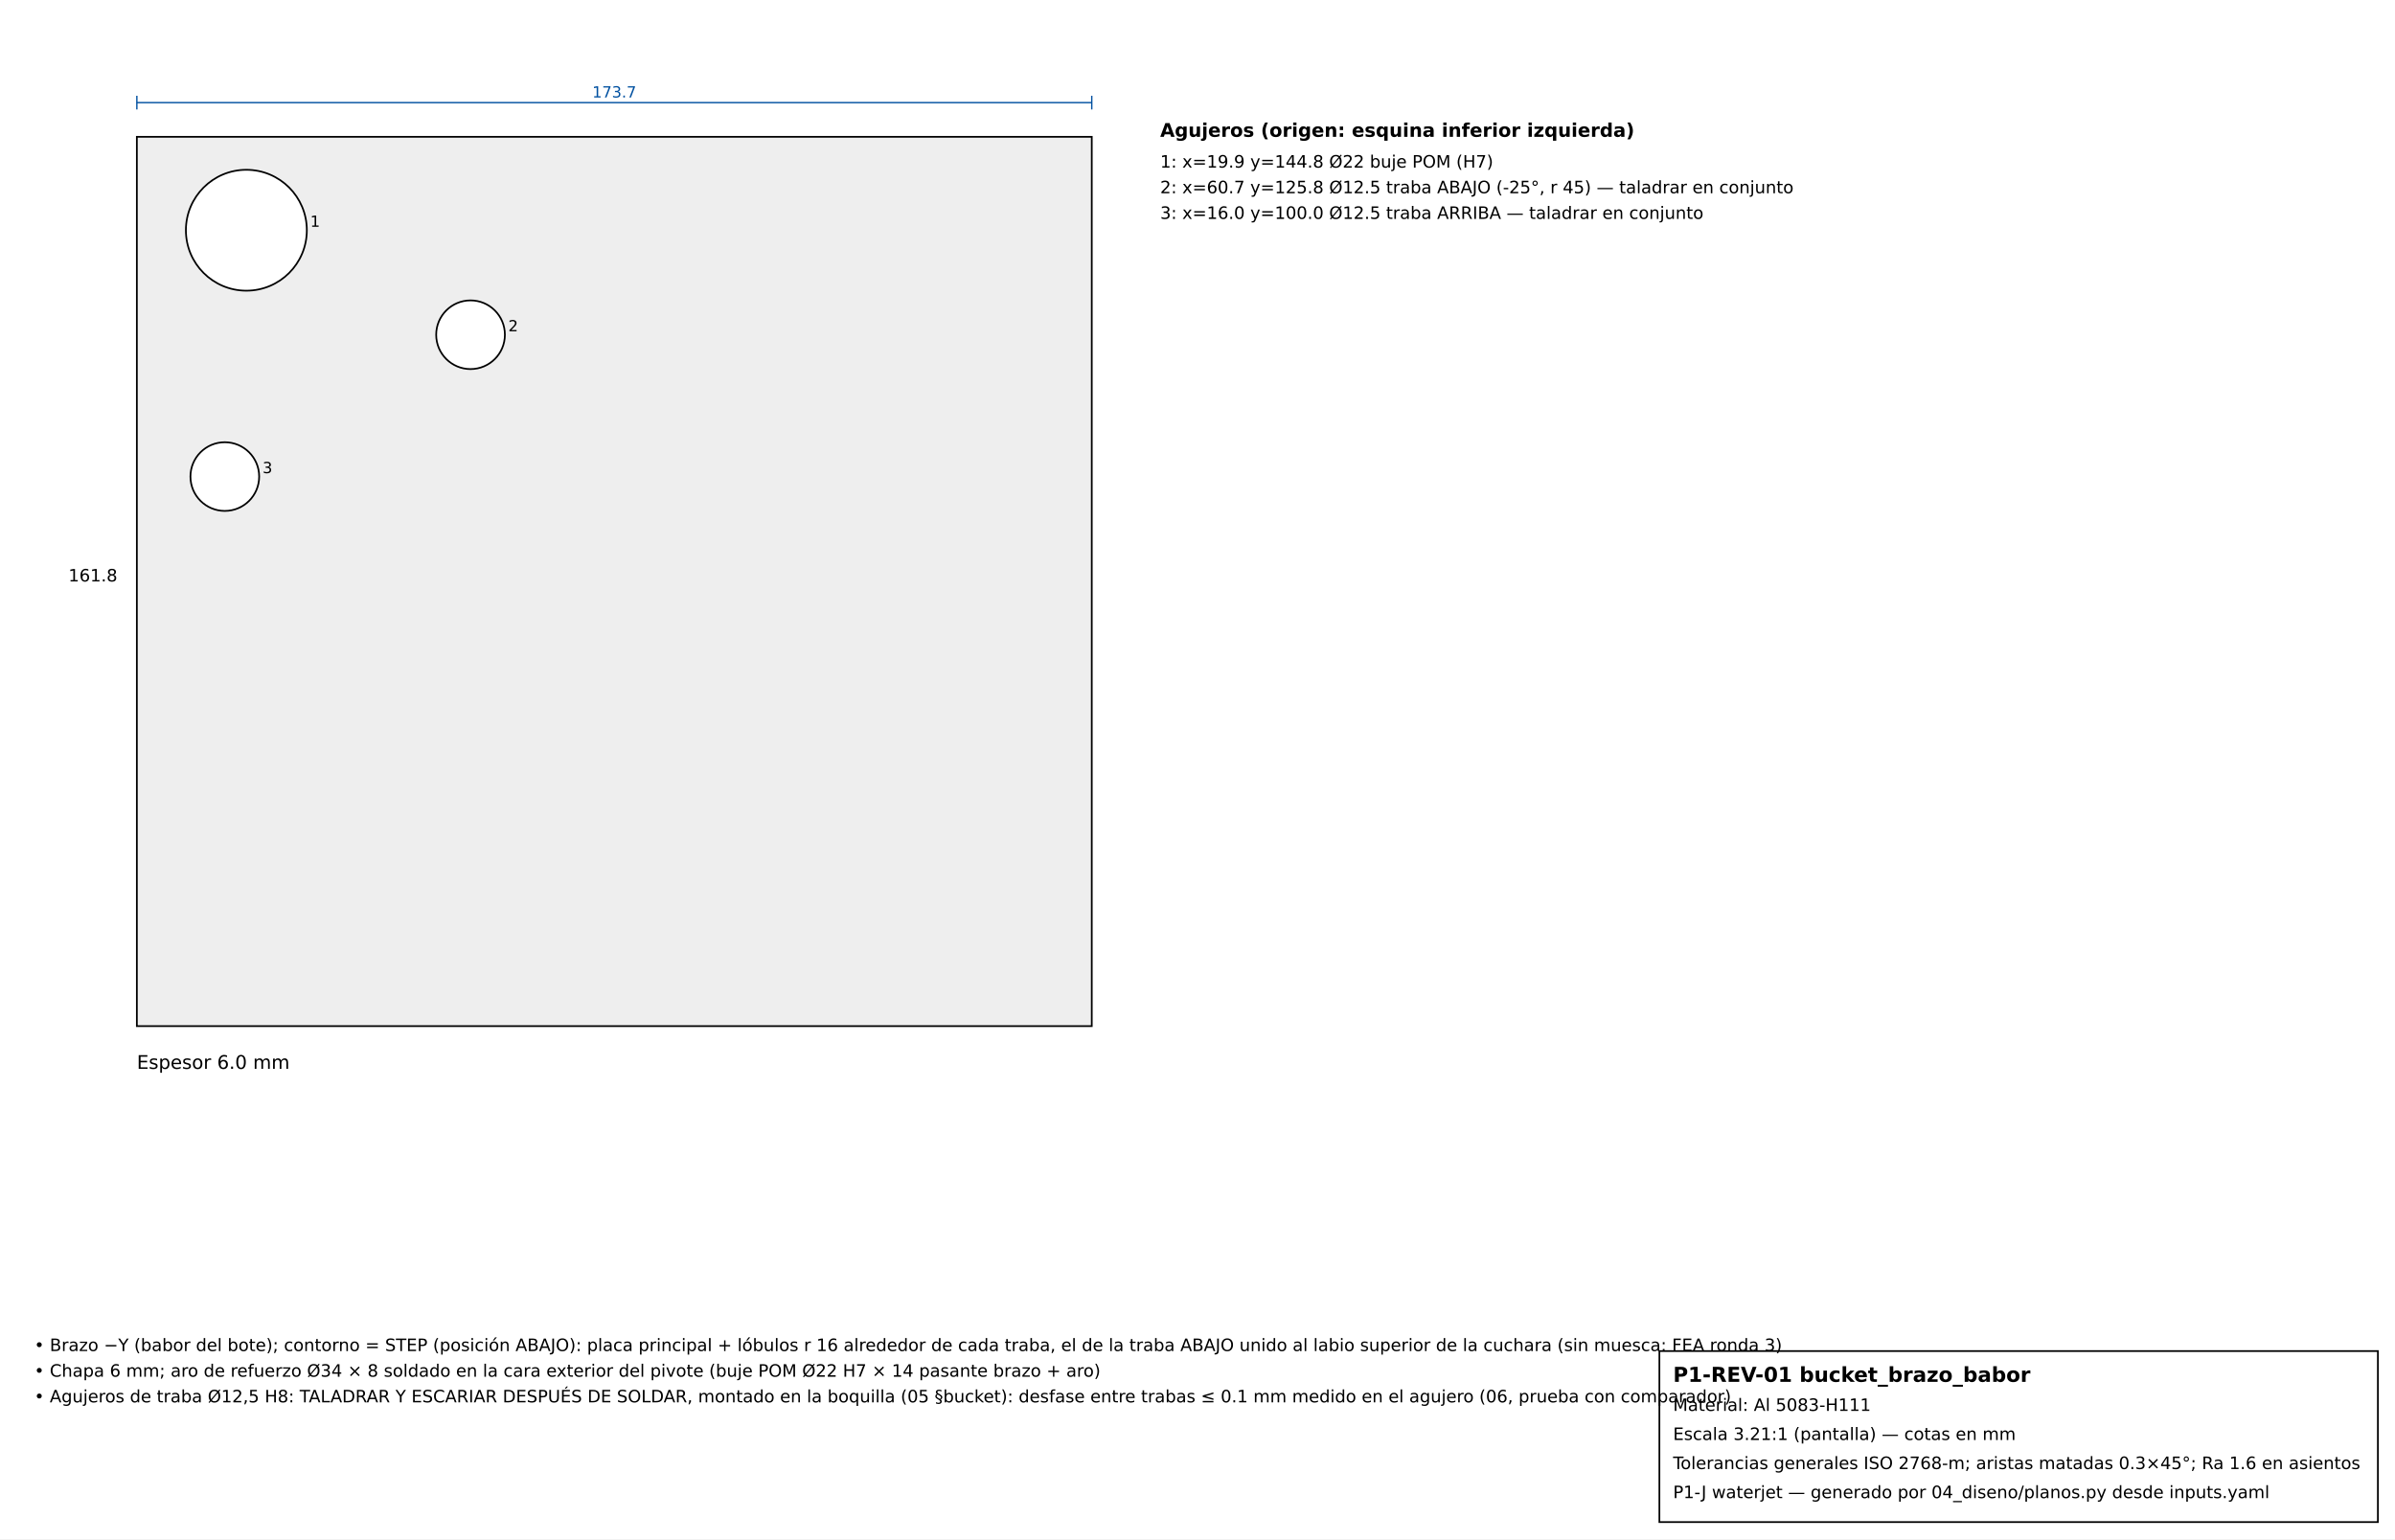
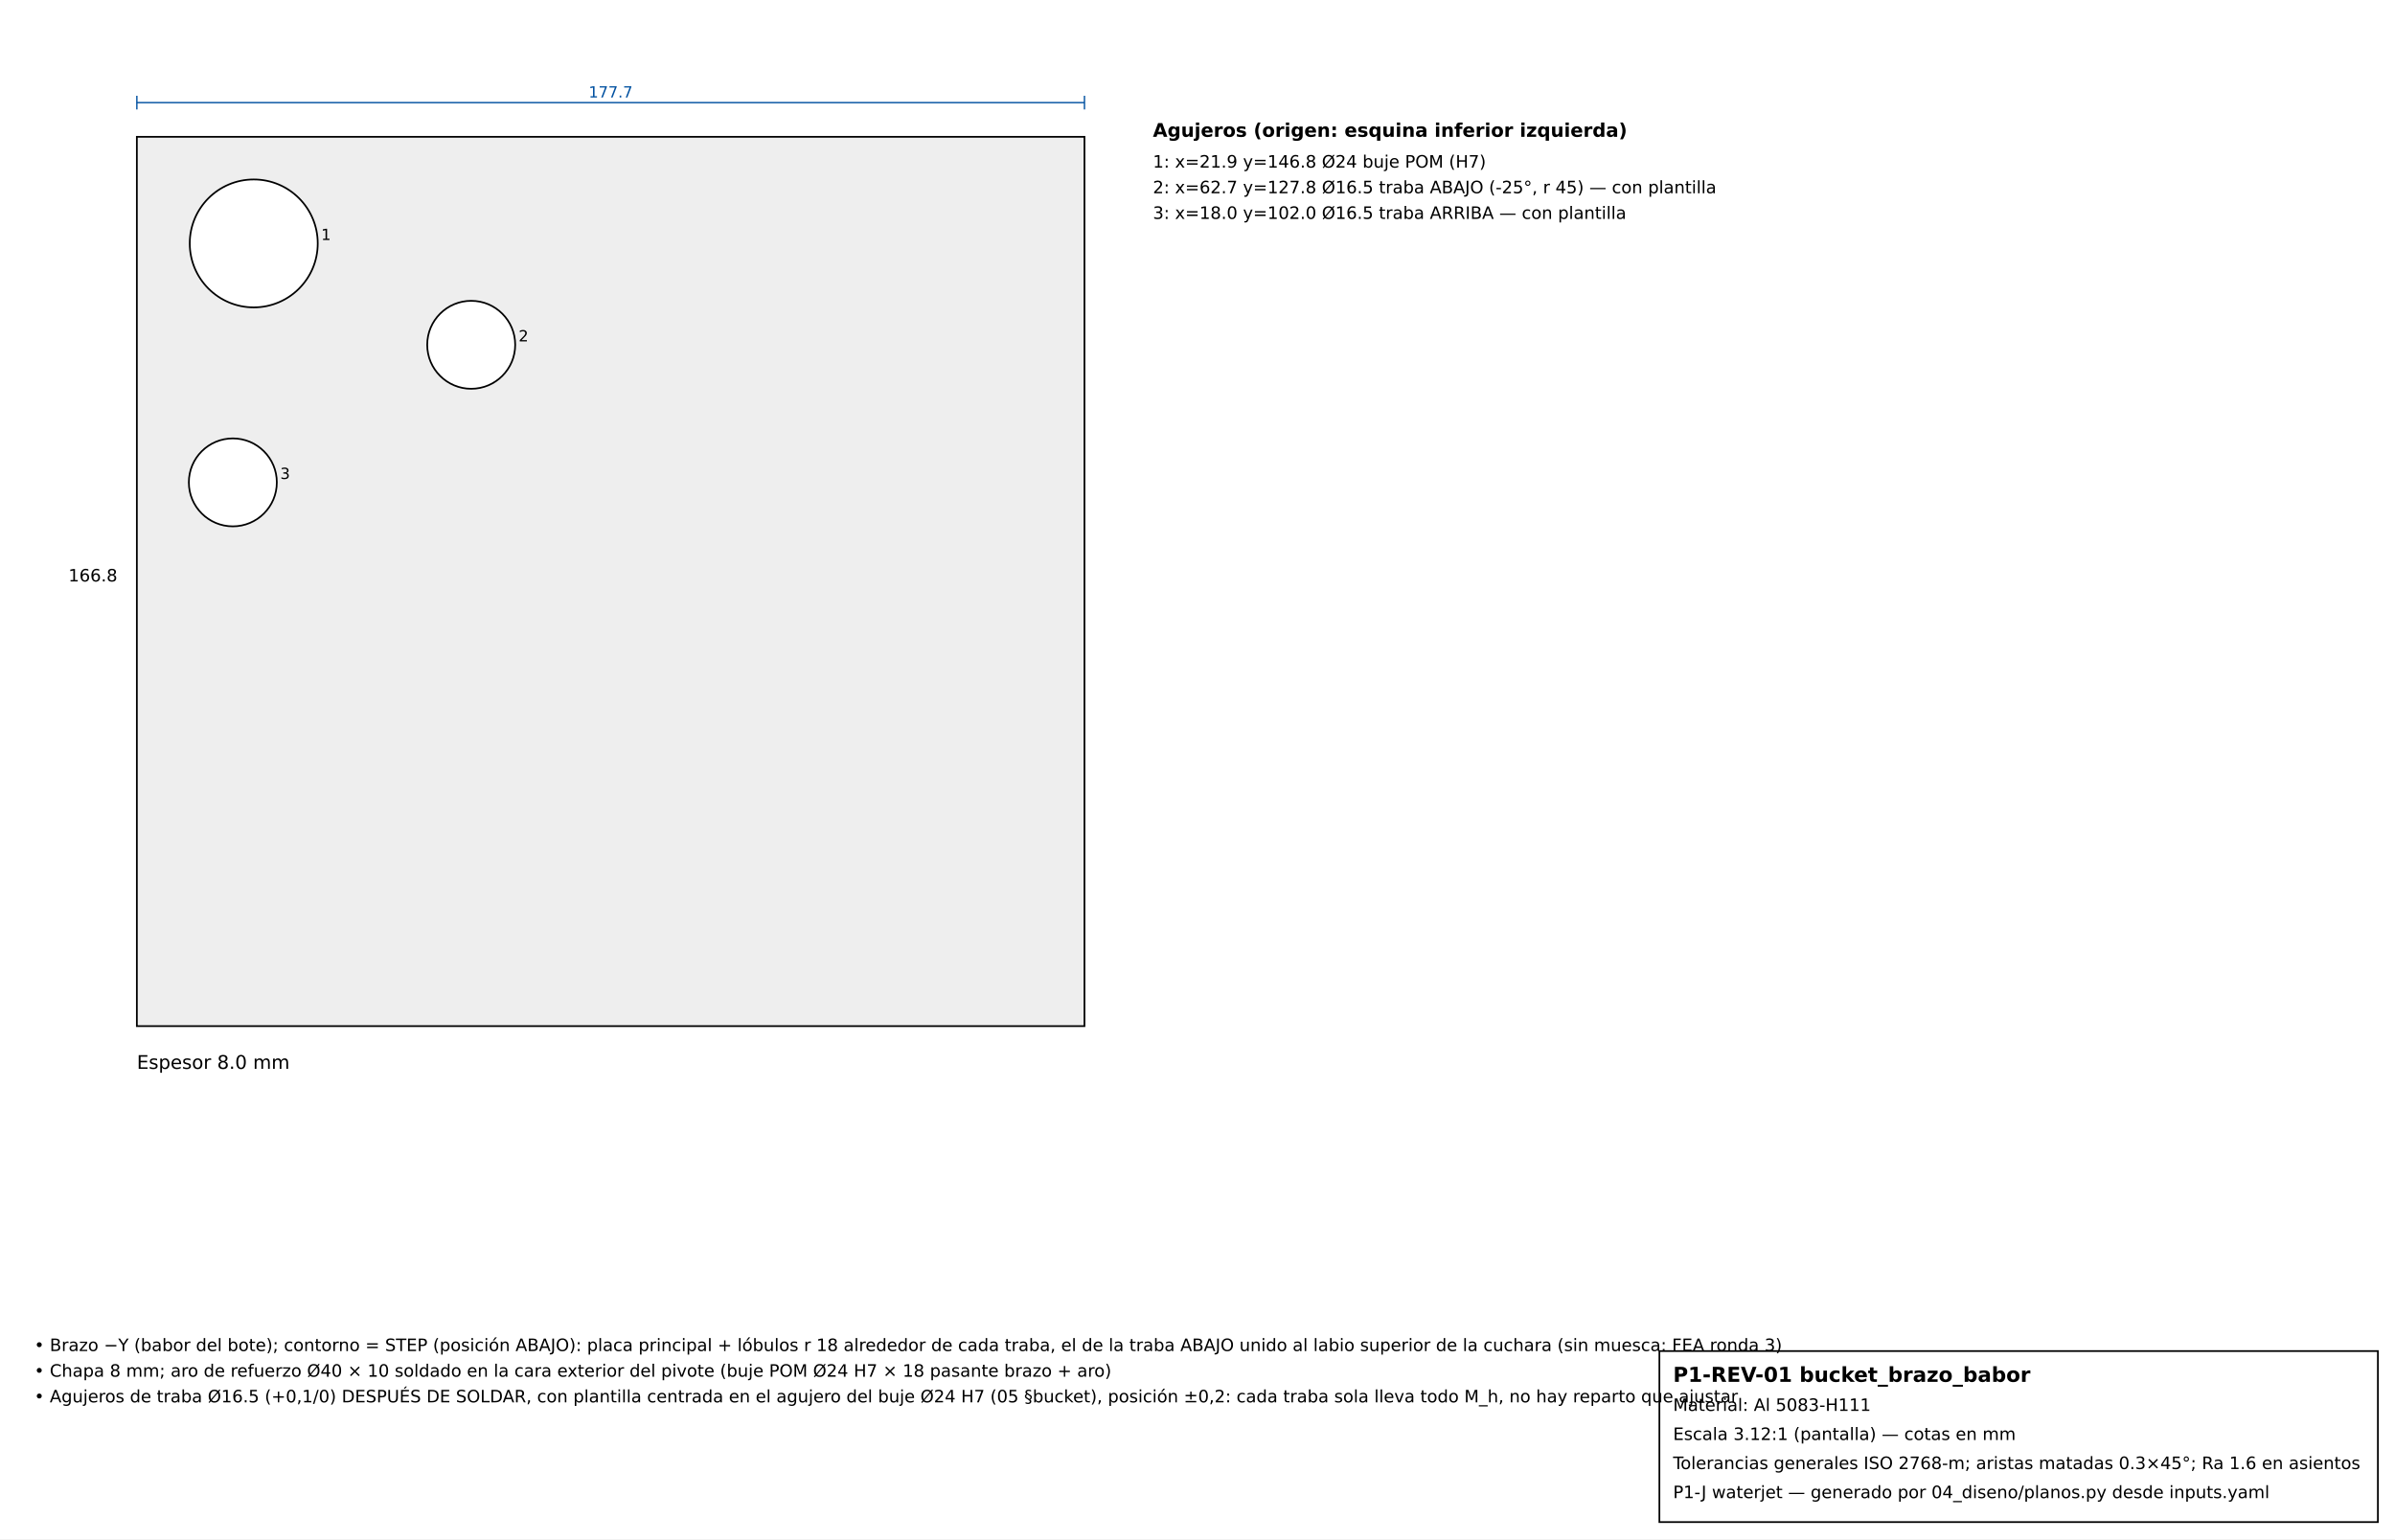
<svg xmlns="http://www.w3.org/2000/svg" baseProfile="full" height="900" version="1.1" width="1400">
  <defs />
  <rect fill="white" height="900" width="1400" x="0" y="0" />
-   <rect fill="#eeeeee" height="520.0" stroke="black" width="558.189" x="80" y="80" />
-   <circle cx="144.013" cy="134.624" fill="white" r="35.345" stroke="black" />
-   <text font-family="DejaVu Sans" font-size="9" x="181.357" y="132.624">1</text>
-   <circle cx="275.057" cy="195.731" fill="white" r="20.082" stroke="black" />
-   <text font-family="DejaVu Sans" font-size="9" x="297.14" y="193.731">2</text>
-   <circle cx="131.411" cy="278.666" fill="white" r="20.082" stroke="black" />
-   <text font-family="DejaVu Sans" font-size="9" x="153.493" y="276.666">3</text>
-   <text font-family="DejaVu Sans" font-size="11" font-weight="bold" x="678.189" y="80">Agujeros (origen: esquina inferior izquierda)</text>
-   <text font-family="DejaVu Sans" font-size="10" x="678.189" y="98">1: x=19.9  y=144.8  Ø22  buje POM (H7)</text>
-   <text font-family="DejaVu Sans" font-size="10" x="678.189" y="113">2: x=60.7  y=125.8  Ø12.5  traba ABAJO (-25°, r 45) — taladrar en conjunto</text>
-   <text font-family="DejaVu Sans" font-size="10" x="678.189" y="128">3: x=16.0  y=100.0  Ø12.5  traba ARRIBA — taladrar en conjunto</text>
-   <line stroke="#0050a0" stroke-width="0.8" x1="80" x2="638.189" y1="60" y2="60" />
+   <rect fill="#eeeeee" height="520.0" stroke="black" width="553.928" x="80" y="80" />
+   <circle cx="148.328" cy="142.337" fill="white" r="37.402" stroke="black" />
+   <text font-family="DejaVu Sans" font-size="9" x="187.73" y="140.337">1</text>
+   <circle cx="275.446" cy="201.613" fill="white" r="25.714" stroke="black" />
+   <text font-family="DejaVu Sans" font-size="9" x="303.16" y="199.613">2</text>
+   <circle cx="136.104" cy="282.062" fill="white" r="25.714" stroke="black" />
+   <text font-family="DejaVu Sans" font-size="9" x="163.818" y="280.062">3</text>
+   <text font-family="DejaVu Sans" font-size="11" font-weight="bold" x="673.928" y="80">Agujeros (origen: esquina inferior izquierda)</text>
+   <text font-family="DejaVu Sans" font-size="10" x="673.928" y="98">1: x=21.9  y=146.8  Ø24  buje POM (H7)</text>
+   <text font-family="DejaVu Sans" font-size="10" x="673.928" y="113">2: x=62.7  y=127.8  Ø16.5  traba ABAJO (-25°, r 45) — con plantilla</text>
+   <text font-family="DejaVu Sans" font-size="10" x="673.928" y="128">3: x=18.0  y=102.0  Ø16.5  traba ARRIBA — con plantilla</text>
+   <line stroke="#0050a0" stroke-width="0.8" x1="80" x2="633.928" y1="60" y2="60" />
  <line stroke="#0050a0" stroke-width="0.8" x1="80" x2="80" y1="56" y2="64" />
-   <line stroke="#0050a0" stroke-width="0.8" x1="638.189" x2="638.189" y1="56" y2="64" />
-   <text fill="#0050a0" font-family="DejaVu Sans" font-size="9" text-anchor="middle" x="359.095" y="57">173.7</text>
-   <text font-family="DejaVu Sans" font-size="10" x="40" y="340.0">161.8</text>
-   <text font-family="DejaVu Sans" font-size="11" x="80" y="625.0">Espesor 6.0 mm</text>
+   <line stroke="#0050a0" stroke-width="0.8" x1="633.928" x2="633.928" y1="56" y2="64" />
+   <text fill="#0050a0" font-family="DejaVu Sans" font-size="9" text-anchor="middle" x="356.964" y="57">177.7</text>
+   <text font-family="DejaVu Sans" font-size="10" x="40" y="340.0">166.8</text>
+   <text font-family="DejaVu Sans" font-size="11" x="80" y="625.0">Espesor 8.0 mm</text>
  <g font-family="DejaVu Sans" font-size="11">
    <rect fill="none" height="100" stroke="black" width="420" x="970" y="790" />
    <text font-size="12" font-weight="bold" x="978" y="808">P1-REV-01  bucket_brazo_babor</text>
    <text font-size="10" font-weight="normal" x="978" y="825">Material: Al 5083-H111</text>
-     <text font-size="10" font-weight="normal" x="978" y="842">Escala 3.21:1 (pantalla)  —  cotas en mm</text>
+     <text font-size="10" font-weight="normal" x="978" y="842">Escala 3.12:1 (pantalla)  —  cotas en mm</text>
    <text font-size="10" font-weight="normal" x="978" y="859">Tolerancias generales ISO 2768-m; aristas matadas 0.3×45°; Ra 1.6 en asientos</text>
    <text font-size="10" font-weight="normal" x="978" y="876">P1-J waterjet — generado por 04_diseno/planos.py desde inputs.yaml</text>
-     <text font-size="10" x="20" y="790">• Brazo −Y (babor del bote); contorno = STEP (posición ABAJO): placa principal + lóbulos r 16 alrededor de cada traba, el de la traba ABAJO unido al labio superior de la cuchara (sin muesca: FEA ronda 3)</text>
-     <text font-size="10" x="20" y="805">• Chapa 6 mm; aro de refuerzo Ø34 × 8 soldado en la cara exterior del pivote (buje POM Ø22 H7 × 14 pasante brazo + aro)</text>
-     <text font-size="10" x="20" y="820">• Agujeros de traba Ø12,5 H8: TALADRAR Y ESCARIAR DESPUÉS DE SOLDAR, montado en la boquilla (05 §bucket): desfase entre trabas ≤ 0.1 mm medido en el agujero (06, prueba con comparador)</text>
+     <text font-size="10" x="20" y="790">• Brazo −Y (babor del bote); contorno = STEP (posición ABAJO): placa principal + lóbulos r 18 alrededor de cada traba, el de la traba ABAJO unido al labio superior de la cuchara (sin muesca: FEA ronda 3)</text>
+     <text font-size="10" x="20" y="805">• Chapa 8 mm; aro de refuerzo Ø40 × 10 soldado en la cara exterior del pivote (buje POM Ø24 H7 × 18 pasante brazo + aro)</text>
+     <text font-size="10" x="20" y="820">• Agujeros de traba Ø16.5 (+0,1/0) DESPUÉS DE SOLDAR, con plantilla centrada en el agujero del buje Ø24 H7 (05 §bucket), posición ±0,2: cada traba sola lleva todo M_h, no hay reparto que ajustar</text>
  </g>
</svg>
